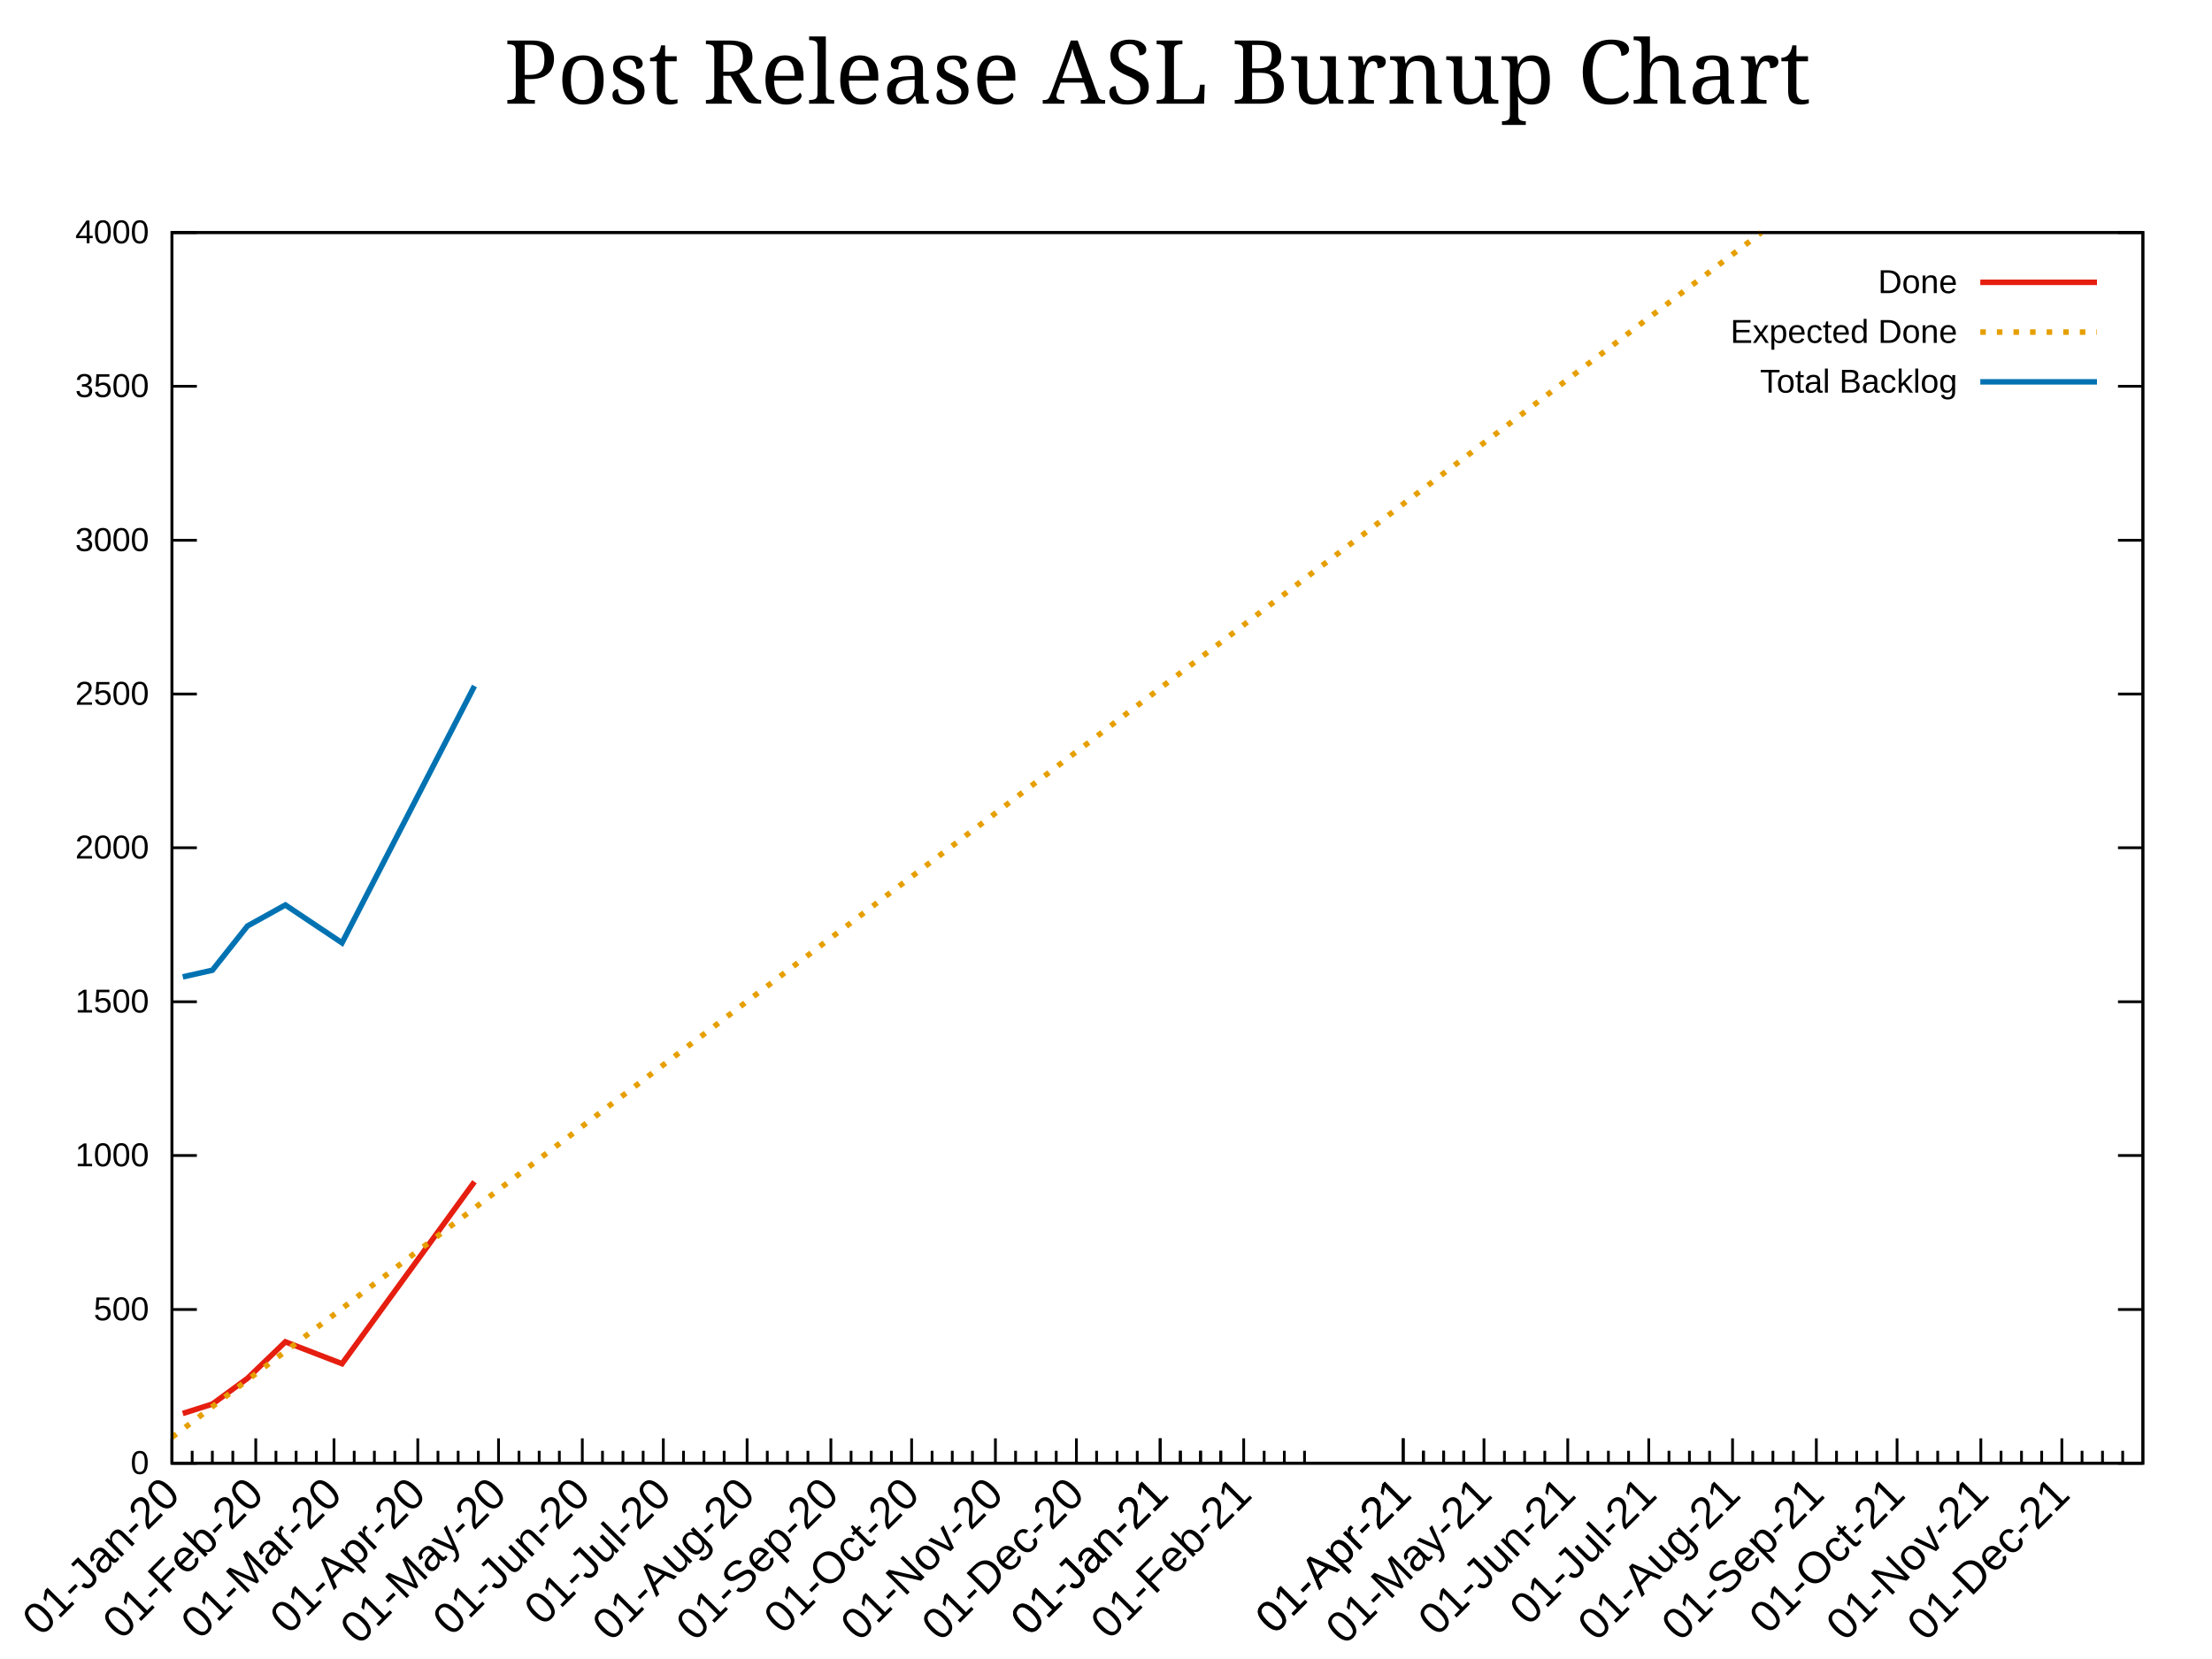
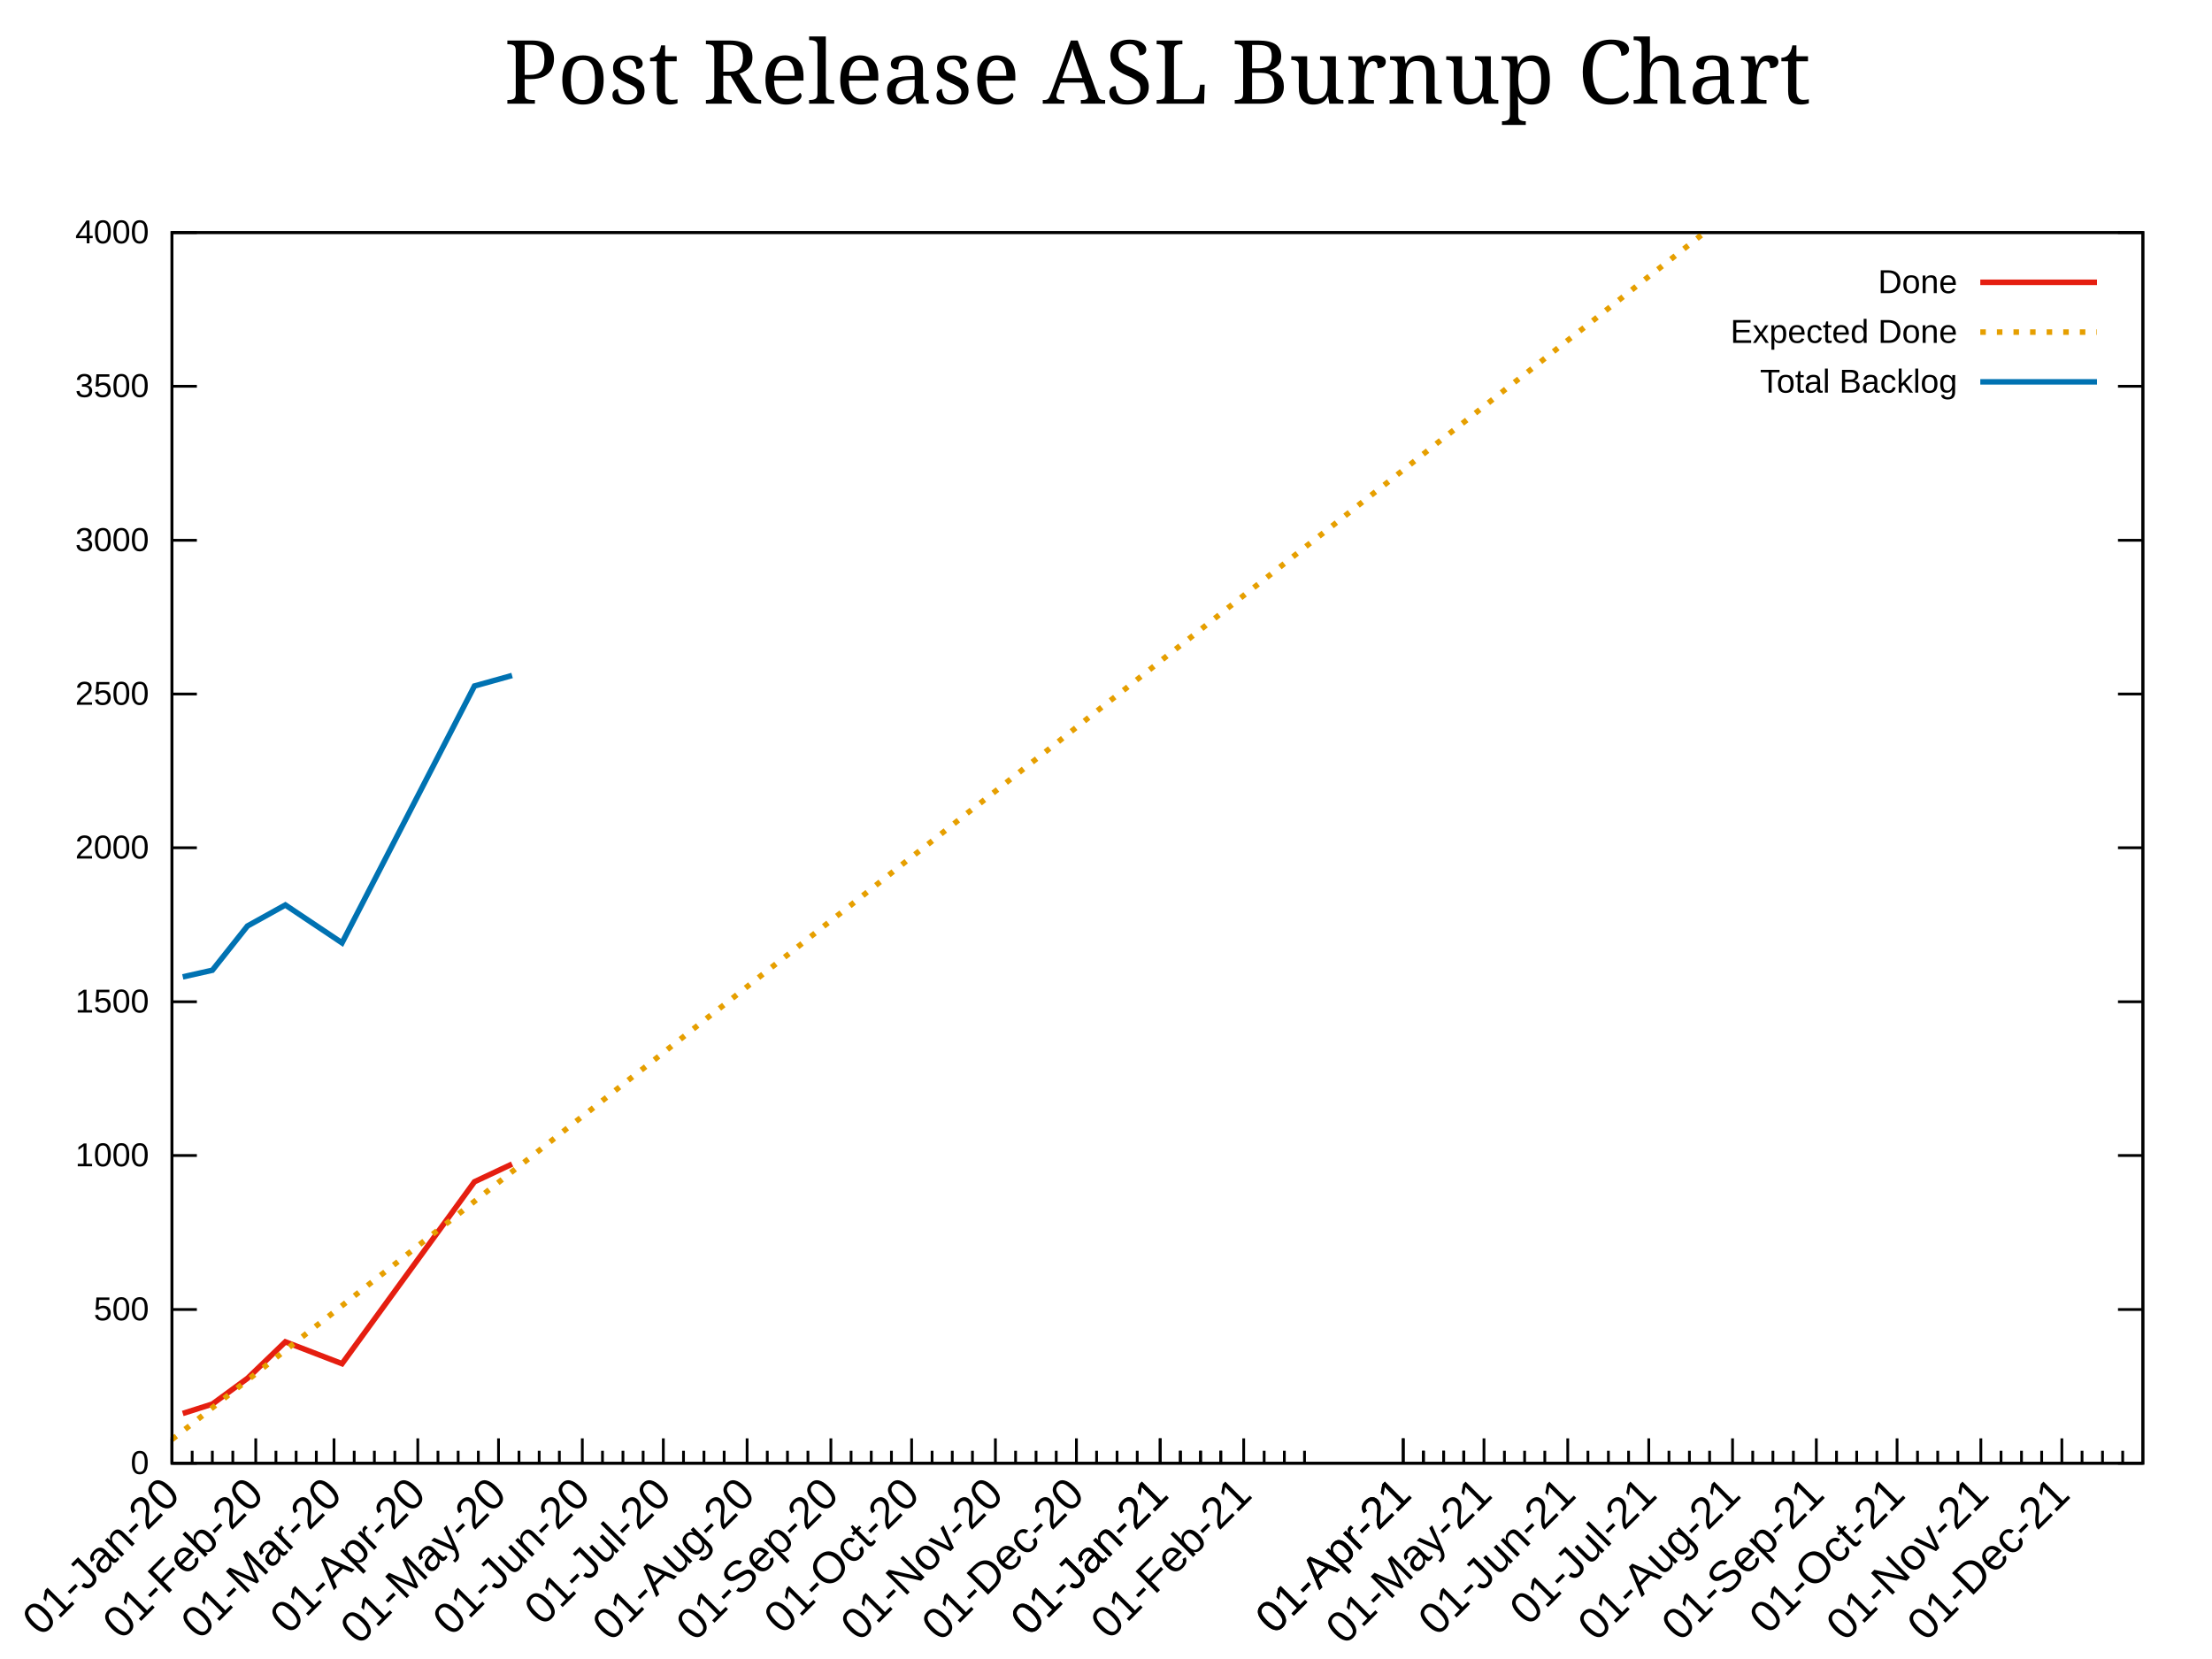
<svg xmlns="http://www.w3.org/2000/svg" xmlns:xlink="http://www.w3.org/1999/xlink" width="800" height="600" viewBox="0 0 800 600">
  <g id="gnuplot_canvas">
    <rect x="0" y="0" width="800" height="600" fill="none" />
    <defs>
      <circle id="gpDot" r="0.5" stroke-width="0.5" />
      <path id="gpPt0" stroke-width="0.222" stroke="currentColor" d="M-1,0 h2 M0,-1 v2" />
      <path id="gpPt1" stroke-width="0.222" stroke="currentColor" d="M-1,-1 L1,1 M1,-1 L-1,1" />
      <path id="gpPt2" stroke-width="0.222" stroke="currentColor" d="M-1,0 L1,0 M0,-1 L0,1 M-1,-1 L1,1 M-1,1 L1,-1" />
      <rect id="gpPt3" stroke-width="0.222" stroke="currentColor" x="-1" y="-1" width="2" height="2" />
      <rect id="gpPt4" stroke-width="0.222" stroke="currentColor" fill="currentColor" x="-1" y="-1" width="2" height="2" />
      <circle id="gpPt5" stroke-width="0.222" stroke="currentColor" cx="0" cy="0" r="1" />
      <use xlink:href="#gpPt5" id="gpPt6" fill="currentColor" stroke="none" />
      <path id="gpPt7" stroke-width="0.222" stroke="currentColor" d="M0,-1.33 L-1.33,0.67 L1.33,0.67 z" />
      <use xlink:href="#gpPt7" id="gpPt8" fill="currentColor" stroke="none" />
      <use xlink:href="#gpPt7" id="gpPt9" stroke="currentColor" transform="rotate(180)" />
      <use xlink:href="#gpPt9" id="gpPt10" fill="currentColor" stroke="none" />
      <use xlink:href="#gpPt3" id="gpPt11" stroke="currentColor" transform="rotate(45)" />
      <use xlink:href="#gpPt11" id="gpPt12" fill="currentColor" stroke="none" />
      <path id="gpPt13" stroke-width="0.222" stroke="currentColor" d="M0,1.330 L1.265,0.411 L0.782,-1.067 L-0.782,-1.076 L-1.265,0.411 z" />
      <use xlink:href="#gpPt13" id="gpPt14" fill="currentColor" stroke="none" />
      <filter id="textbox" filterUnits="objectBoundingBox" x="0" y="0" height="1" width="1">
        <feFlood flood-color="white" flood-opacity="1" result="bgnd" />
        <feComposite in="SourceGraphic" in2="bgnd" operator="atop" />
      </filter>
      <filter id="greybox" filterUnits="objectBoundingBox" x="0" y="0" height="1" width="1">
        <feFlood flood-color="lightgrey" flood-opacity="1" result="grey" />
        <feComposite in="SourceGraphic" in2="grey" operator="atop" />
      </filter>
    </defs>
    <g fill="none" color="white" stroke="currentColor" stroke-width="1.00" stroke-linecap="butt" stroke-linejoin="miter">
</g>
    <g fill="none" color="black" stroke="currentColor" stroke-width="1.00" stroke-linecap="butt" stroke-linejoin="miter">
      <path stroke="black" d="M62.2,529.2 L71.2,529.2 M775.0,529.2 L766.0,529.2  " />
      <g transform="translate(53.9,533.1)" stroke="none" fill="black" font-family="Arial" font-size="12.00" text-anchor="end">
        <text>
          <tspan font-family="Arial"> 0</tspan>
        </text>
      </g>
    </g>
    <g fill="none" color="black" stroke="currentColor" stroke-width="1.00" stroke-linecap="butt" stroke-linejoin="miter">
      <path stroke="black" d="M62.2,473.6 L71.2,473.6 M775.0,473.6 L766.0,473.6  " />
      <g transform="translate(53.9,477.5)" stroke="none" fill="black" font-family="Arial" font-size="12.00" text-anchor="end">
        <text>
          <tspan font-family="Arial"> 500</tspan>
        </text>
      </g>
    </g>
    <g fill="none" color="black" stroke="currentColor" stroke-width="1.00" stroke-linecap="butt" stroke-linejoin="miter">
      <path stroke="black" d="M62.2,417.9 L71.2,417.9 M775.0,417.9 L766.0,417.9  " />
      <g transform="translate(53.9,421.8)" stroke="none" fill="black" font-family="Arial" font-size="12.00" text-anchor="end">
        <text>
          <tspan font-family="Arial"> 1000</tspan>
        </text>
      </g>
    </g>
    <g fill="none" color="black" stroke="currentColor" stroke-width="1.00" stroke-linecap="butt" stroke-linejoin="miter">
      <path stroke="black" d="M62.2,362.3 L71.2,362.3 M775.0,362.3 L766.0,362.3  " />
      <g transform="translate(53.9,366.2)" stroke="none" fill="black" font-family="Arial" font-size="12.00" text-anchor="end">
        <text>
          <tspan font-family="Arial"> 1500</tspan>
        </text>
      </g>
    </g>
    <g fill="none" color="black" stroke="currentColor" stroke-width="1.00" stroke-linecap="butt" stroke-linejoin="miter">
      <path stroke="black" d="M62.2,306.6 L71.2,306.6 M775.0,306.6 L766.0,306.6  " />
      <g transform="translate(53.9,310.5)" stroke="none" fill="black" font-family="Arial" font-size="12.00" text-anchor="end">
        <text>
          <tspan font-family="Arial"> 2000</tspan>
        </text>
      </g>
    </g>
    <g fill="none" color="black" stroke="currentColor" stroke-width="1.00" stroke-linecap="butt" stroke-linejoin="miter">
      <path stroke="black" d="M62.2,251.0 L71.2,251.0 M775.0,251.0 L766.0,251.0  " />
      <g transform="translate(53.9,254.9)" stroke="none" fill="black" font-family="Arial" font-size="12.00" text-anchor="end">
        <text>
          <tspan font-family="Arial"> 2500</tspan>
        </text>
      </g>
    </g>
    <g fill="none" color="black" stroke="currentColor" stroke-width="1.00" stroke-linecap="butt" stroke-linejoin="miter">
      <path stroke="black" d="M62.2,195.4 L71.2,195.4 M775.0,195.4 L766.0,195.4  " />
      <g transform="translate(53.9,199.3)" stroke="none" fill="black" font-family="Arial" font-size="12.00" text-anchor="end">
        <text>
          <tspan font-family="Arial"> 3000</tspan>
        </text>
      </g>
    </g>
    <g fill="none" color="black" stroke="currentColor" stroke-width="1.00" stroke-linecap="butt" stroke-linejoin="miter">
      <path stroke="black" d="M62.2,139.7 L71.2,139.7 M775.0,139.7 L766.0,139.7  " />
      <g transform="translate(53.9,143.6)" stroke="none" fill="black" font-family="Arial" font-size="12.00" text-anchor="end">
        <text>
          <tspan font-family="Arial"> 3500</tspan>
        </text>
      </g>
    </g>
    <g fill="none" color="black" stroke="currentColor" stroke-width="1.00" stroke-linecap="butt" stroke-linejoin="miter">
      <path stroke="black" d="M62.2,84.1 L71.2,84.1 M775.0,84.1 L766.0,84.1  " />
      <g transform="translate(53.9,88.0)" stroke="none" fill="black" font-family="Arial" font-size="12.00" text-anchor="end">
        <text>
          <tspan font-family="Arial"> 4000</tspan>
        </text>
      </g>
    </g>
    <g fill="none" color="black" stroke="currentColor" stroke-width="1.00" stroke-linecap="butt" stroke-linejoin="miter">
      <path stroke="black" d="M62.2,529.2 L62.2,520.2  " />
      <g transform="translate(65.8,541.2) rotate(-45)" stroke="none" fill="black" font-family="Arial" font-size="16.00" text-anchor="end">
        <text>
          <tspan font-family="Arial">01-Jan-20</tspan>
        </text>
      </g>
    </g>
    <g fill="none" color="black" stroke="currentColor" stroke-width="1.00" stroke-linecap="butt" stroke-linejoin="miter">
      <path stroke="black" d="M69.5,529.2 L69.5,524.7 M76.8,529.2 L76.8,524.7 M84.2,529.2 L84.2,524.7 M92.5,529.2 L92.5,520.2    " />
      <g transform="translate(96.1,541.2) rotate(-45)" stroke="none" fill="black" font-family="Arial" font-size="16.00" text-anchor="end">
        <text>
          <tspan font-family="Arial">01-Feb-20</tspan>
        </text>
      </g>
    </g>
    <g fill="none" color="black" stroke="currentColor" stroke-width="1.00" stroke-linecap="butt" stroke-linejoin="miter">
      <path stroke="black" d="M99.8,529.2 L99.8,524.7 M107.1,529.2 L107.1,524.7 M114.4,529.2 L114.4,524.7 M120.8,529.2 L120.8,520.2    " />
      <g transform="translate(124.4,541.2) rotate(-45)" stroke="none" fill="black" font-family="Arial" font-size="16.00" text-anchor="end">
        <text>
          <tspan font-family="Arial">01-Mar-20</tspan>
        </text>
      </g>
    </g>
    <g fill="none" color="black" stroke="currentColor" stroke-width="1.00" stroke-linecap="butt" stroke-linejoin="miter">
      <path stroke="black" d="M128.1,529.2 L128.1,524.7 M135.4,529.2 L135.4,524.7 M142.8,529.2 L142.8,524.7 M151.1,529.2 L151.1,520.2    " />
      <g transform="translate(154.7,541.2) rotate(-45)" stroke="none" fill="black" font-family="Arial" font-size="16.00" text-anchor="end">
        <text>
          <tspan font-family="Arial">01-Apr-20</tspan>
        </text>
      </g>
    </g>
    <g fill="none" color="black" stroke="currentColor" stroke-width="1.00" stroke-linecap="butt" stroke-linejoin="miter">
      <path stroke="black" d="M158.4,529.2 L158.4,524.7 M165.7,529.2 L165.7,524.7 M173.0,529.2 L173.0,524.7 M180.3,529.2 L180.3,520.2    " />
      <g transform="translate(183.9,541.2) rotate(-45)" stroke="none" fill="black" font-family="Arial" font-size="16.00" text-anchor="end">
        <text>
          <tspan font-family="Arial">01-May-20</tspan>
        </text>
      </g>
    </g>
    <g fill="none" color="black" stroke="currentColor" stroke-width="1.00" stroke-linecap="butt" stroke-linejoin="miter">
      <path stroke="black" d="M187.7,529.2 L187.7,524.7 M195.0,529.2 L195.0,524.7 M202.3,529.2 L202.3,524.7 M210.6,529.2 L210.6,520.2    " />
      <g transform="translate(214.2,541.2) rotate(-45)" stroke="none" fill="black" font-family="Arial" font-size="16.00" text-anchor="end">
        <text>
          <tspan font-family="Arial">01-Jun-20</tspan>
        </text>
      </g>
    </g>
    <g fill="none" color="black" stroke="currentColor" stroke-width="1.00" stroke-linecap="butt" stroke-linejoin="miter">
      <path stroke="black" d="M217.9,529.2 L217.9,524.7 M225.3,529.2 L225.3,524.7 M232.6,529.2 L232.6,524.7 M239.9,529.2 L239.9,520.2    " />
      <g transform="translate(243.5,541.2) rotate(-45)" stroke="none" fill="black" font-family="Arial" font-size="16.00" text-anchor="end">
        <text>
          <tspan font-family="Arial">01-Jul-20</tspan>
        </text>
      </g>
    </g>
    <g fill="none" color="black" stroke="currentColor" stroke-width="1.00" stroke-linecap="butt" stroke-linejoin="miter">
      <path stroke="black" d="M247.2,529.2 L247.2,524.7 M254.6,529.2 L254.6,524.7 M261.9,529.2 L261.9,524.7 M270.2,529.2 L270.2,520.2    " />
      <g transform="translate(273.8,541.2) rotate(-45)" stroke="none" fill="black" font-family="Arial" font-size="16.00" text-anchor="end">
        <text>
          <tspan font-family="Arial">01-Aug-20</tspan>
        </text>
      </g>
    </g>
    <g fill="none" color="black" stroke="currentColor" stroke-width="1.00" stroke-linecap="butt" stroke-linejoin="miter">
      <path stroke="black" d="M277.5,529.2 L277.5,524.7 M284.8,529.2 L284.8,524.7 M292.2,529.2 L292.2,524.7 M300.5,529.2 L300.5,520.2    " />
      <g transform="translate(304.1,541.2) rotate(-45)" stroke="none" fill="black" font-family="Arial" font-size="16.00" text-anchor="end">
        <text>
          <tspan font-family="Arial">01-Sep-20</tspan>
        </text>
      </g>
    </g>
    <g fill="none" color="black" stroke="currentColor" stroke-width="1.00" stroke-linecap="butt" stroke-linejoin="miter">
      <path stroke="black" d="M307.8,529.2 L307.8,524.7 M315.1,529.2 L315.1,524.7 M322.4,529.2 L322.4,524.7 M329.7,529.2 L329.7,520.2    " />
      <g transform="translate(333.3,541.2) rotate(-45)" stroke="none" fill="black" font-family="Arial" font-size="16.00" text-anchor="end">
        <text>
          <tspan font-family="Arial">01-Oct-20</tspan>
        </text>
      </g>
    </g>
    <g fill="none" color="black" stroke="currentColor" stroke-width="1.00" stroke-linecap="butt" stroke-linejoin="miter">
      <path stroke="black" d="M337.1,529.2 L337.1,524.7 M344.4,529.2 L344.4,524.7 M351.7,529.2 L351.7,524.7 M360.0,529.2 L360.0,520.2    " />
      <g transform="translate(363.6,541.2) rotate(-45)" stroke="none" fill="black" font-family="Arial" font-size="16.00" text-anchor="end">
        <text>
          <tspan font-family="Arial">01-Nov-20</tspan>
        </text>
      </g>
    </g>
    <g fill="none" color="black" stroke="currentColor" stroke-width="1.00" stroke-linecap="butt" stroke-linejoin="miter">
      <path stroke="black" d="M367.3,529.2 L367.3,524.7 M374.7,529.2 L374.7,524.7 M382.0,529.2 L382.0,524.7 M389.3,529.2 L389.3,520.2    " />
      <g transform="translate(392.9,541.2) rotate(-45)" stroke="none" fill="black" font-family="Arial" font-size="16.00" text-anchor="end">
        <text>
          <tspan font-family="Arial">01-Dec-20</tspan>
        </text>
      </g>
    </g>
    <g fill="none" color="black" stroke="currentColor" stroke-width="1.00" stroke-linecap="butt" stroke-linejoin="miter">
      <path stroke="black" d="M396.6,529.2 L396.6,524.7 M404.0,529.2 L404.0,524.7 M411.3,529.2 L411.3,524.7 M419.6,529.2 L419.6,520.2    " />
      <g transform="translate(423.2,541.2) rotate(-45)" stroke="none" fill="black" font-family="Arial" font-size="16.00" text-anchor="end">
        <text>
          <tspan font-family="Arial">01-Jan-21</tspan>
        </text>
      </g>
    </g>
    <g fill="none" color="black" stroke="currentColor" stroke-width="1.00" stroke-linecap="butt" stroke-linejoin="miter">
      <path stroke="black" d="M426.9,529.2 L426.9,524.7 M434.2,529.2 L434.2,524.7 M441.5,529.2 L441.5,524.7 M419.6,529.2 L419.6,520.2    " />
      <g transform="translate(423.2,541.2) rotate(-45)" stroke="none" fill="black" font-family="Arial" font-size="16.00" text-anchor="end">
        <text>
          <tspan font-family="Arial">01-Jan-21</tspan>
        </text>
      </g>
    </g>
    <g fill="none" color="black" stroke="currentColor" stroke-width="1.00" stroke-linecap="butt" stroke-linejoin="miter">
      <path stroke="black" d="M426.9,529.2 L426.9,524.7 M434.2,529.2 L434.2,524.7 M441.5,529.2 L441.5,524.7 M449.8,529.2 L449.8,520.2    " />
      <g transform="translate(453.4,541.2) rotate(-45)" stroke="none" fill="black" font-family="Arial" font-size="16.00" text-anchor="end">
        <text>
          <tspan font-family="Arial">01-Feb-21</tspan>
        </text>
      </g>
    </g>
    <g fill="none" color="black" stroke="currentColor" stroke-width="1.00" stroke-linecap="butt" stroke-linejoin="miter">
      <path stroke="black" d="M457.2,529.2 L457.2,524.7 M464.5,529.2 L464.5,524.7 M471.8,529.2 L471.8,524.7 M507.5,529.2 L507.5,520.2    " />
      <g transform="translate(511.1,541.2) rotate(-45)" stroke="none" fill="black" font-family="Arial" font-size="16.00" text-anchor="end">
        <text>
          <tspan font-family="Arial">01-Apr-21</tspan>
        </text>
      </g>
    </g>
    <g fill="none" color="black" stroke="currentColor" stroke-width="1.00" stroke-linecap="butt" stroke-linejoin="miter">
      <path stroke="black" d="M514.8,529.2 L514.8,524.7 M522.1,529.2 L522.1,524.7 M529.4,529.2 L529.4,524.7 M507.5,529.2 L507.5,520.2    " />
      <g transform="translate(511.1,541.2) rotate(-45)" stroke="none" fill="black" font-family="Arial" font-size="16.00" text-anchor="end">
        <text>
          <tspan font-family="Arial">01-Apr-21</tspan>
        </text>
      </g>
    </g>
    <g fill="none" color="black" stroke="currentColor" stroke-width="1.00" stroke-linecap="butt" stroke-linejoin="miter">
      <path stroke="black" d="M514.8,529.2 L514.8,524.7 M522.1,529.2 L522.1,524.7 M529.4,529.2 L529.4,524.7 M536.7,529.2 L536.7,520.2    " />
      <g transform="translate(540.3,541.2) rotate(-45)" stroke="none" fill="black" font-family="Arial" font-size="16.00" text-anchor="end">
        <text>
          <tspan font-family="Arial">01-May-21</tspan>
        </text>
      </g>
    </g>
    <g fill="none" color="black" stroke="currentColor" stroke-width="1.00" stroke-linecap="butt" stroke-linejoin="miter">
      <path stroke="black" d="M544.1,529.2 L544.1,524.7 M551.4,529.2 L551.4,524.7 M558.7,529.2 L558.7,524.7 M567.0,529.2 L567.0,520.2    " />
      <g transform="translate(570.6,541.2) rotate(-45)" stroke="none" fill="black" font-family="Arial" font-size="16.00" text-anchor="end">
        <text>
          <tspan font-family="Arial">01-Jun-21</tspan>
        </text>
      </g>
    </g>
    <g fill="none" color="black" stroke="currentColor" stroke-width="1.00" stroke-linecap="butt" stroke-linejoin="miter">
      <path stroke="black" d="M574.3,529.2 L574.3,524.7 M581.7,529.2 L581.7,524.7 M589.0,529.2 L589.0,524.7 M596.3,529.2 L596.3,520.2    " />
      <g transform="translate(599.9,541.2) rotate(-45)" stroke="none" fill="black" font-family="Arial" font-size="16.00" text-anchor="end">
        <text>
          <tspan font-family="Arial">01-Jul-21</tspan>
        </text>
      </g>
    </g>
    <g fill="none" color="black" stroke="currentColor" stroke-width="1.00" stroke-linecap="butt" stroke-linejoin="miter">
      <path stroke="black" d="M603.6,529.2 L603.6,524.7 M611.0,529.2 L611.0,524.7 M618.3,529.2 L618.3,524.7 M626.6,529.2 L626.6,520.2    " />
      <g transform="translate(630.2,541.2) rotate(-45)" stroke="none" fill="black" font-family="Arial" font-size="16.00" text-anchor="end">
        <text>
          <tspan font-family="Arial">01-Aug-21</tspan>
        </text>
      </g>
    </g>
    <g fill="none" color="black" stroke="currentColor" stroke-width="1.00" stroke-linecap="butt" stroke-linejoin="miter">
      <path stroke="black" d="M633.9,529.2 L633.9,524.7 M641.2,529.2 L641.2,524.7 M648.6,529.2 L648.6,524.7 M656.9,529.2 L656.9,520.2    " />
      <g transform="translate(660.5,541.2) rotate(-45)" stroke="none" fill="black" font-family="Arial" font-size="16.00" text-anchor="end">
        <text>
          <tspan font-family="Arial">01-Sep-21</tspan>
        </text>
      </g>
    </g>
    <g fill="none" color="black" stroke="currentColor" stroke-width="1.00" stroke-linecap="butt" stroke-linejoin="miter">
      <path stroke="black" d="M664.2,529.2 L664.2,524.7 M671.5,529.2 L671.5,524.7 M678.8,529.2 L678.8,524.7 M686.1,529.2 L686.1,520.2    " />
      <g transform="translate(689.7,541.2) rotate(-45)" stroke="none" fill="black" font-family="Arial" font-size="16.00" text-anchor="end">
        <text>
          <tspan font-family="Arial">01-Oct-21</tspan>
        </text>
      </g>
    </g>
    <g fill="none" color="black" stroke="currentColor" stroke-width="1.00" stroke-linecap="butt" stroke-linejoin="miter">
      <path stroke="black" d="M693.5,529.2 L693.5,524.7 M700.8,529.2 L700.8,524.7 M708.1,529.2 L708.1,524.7 M716.4,529.2 L716.4,520.2    " />
      <g transform="translate(720.0,541.2) rotate(-45)" stroke="none" fill="black" font-family="Arial" font-size="16.00" text-anchor="end">
        <text>
          <tspan font-family="Arial">01-Nov-21</tspan>
        </text>
      </g>
    </g>
    <g fill="none" color="black" stroke="currentColor" stroke-width="1.00" stroke-linecap="butt" stroke-linejoin="miter">
      <path stroke="black" d="M723.7,529.2 L723.7,524.7 M731.1,529.2 L731.1,524.7 M738.4,529.2 L738.4,524.7 M745.7,529.2 L745.7,520.2    " />
      <g transform="translate(749.3,541.2) rotate(-45)" stroke="none" fill="black" font-family="Arial" font-size="16.00" text-anchor="end">
        <text>
          <tspan font-family="Arial">01-Dec-21</tspan>
        </text>
      </g>
    </g>
    <g fill="none" color="black" stroke="currentColor" stroke-width="1.00" stroke-linecap="butt" stroke-linejoin="miter">
      <path stroke="black" d="M753.0,529.2 L753.0,524.7 M760.4,529.2 L760.4,524.7 M767.7,529.2 L767.7,524.7  " />
    </g>
    <g fill="none" color="black" stroke="currentColor" stroke-width="1.00" stroke-linecap="butt" stroke-linejoin="miter">
      <path stroke="black" d="M62.2,84.1 L62.2,529.2 L775.0,529.2 L775.0,84.1 L62.2,84.1 Z  " />
    </g>
    <g fill="none" color="black" stroke="currentColor" stroke-width="1.00" stroke-linecap="butt" stroke-linejoin="miter">
      <g transform="translate(418.6,37.5)" stroke="none" fill="black" font-family="Serif" font-size="32.00" text-anchor="middle">
        <text>
          <tspan font-family="Serif">Post Release ASL Burnup Chart</tspan>
        </text>
      </g>
    </g>
    <g id="gnuplot_plot_1">
      <g fill="none" color="white" stroke="black" stroke-width="2.00" stroke-linecap="butt" stroke-linejoin="miter">
</g>
      <g fill="none" color="black" stroke="currentColor" stroke-width="2.00" stroke-linecap="butt" stroke-linejoin="miter">
        <g transform="translate(707.9,106.0)" stroke="none" fill="black" font-family="Arial" font-size="12.00" text-anchor="end">
          <text>
            <tspan font-family="Arial">Done</tspan>
          </text>
        </g>
      </g>
      <g fill="none" color="black" stroke="currentColor" stroke-width="2.00" stroke-linecap="butt" stroke-linejoin="miter">
-         <path stroke="rgb(229,  30,  16)" d="M716.2,102.1 L758.4,102.1 M66.1,511.2 L76.8,507.8 L89.5,498.5 L103.2,485.3 L123.7,493.2 L171.6,427.4    " />
+         <path stroke="rgb(229,  30,  16)" d="M716.2,102.1 L758.4,102.1 M66.1,511.2 L76.8,507.8 L89.5,498.5 L103.2,485.3 L123.7,493.2 L171.6,427.4   L185.2,421.0  " />
      </g>
    </g>
    <g id="gnuplot_plot_2">
      <g fill="none" color="black" stroke="currentColor" stroke-width="2.00" stroke-linecap="butt" stroke-linejoin="miter">
        <g transform="translate(707.9,124.0)" stroke="none" fill="black" font-family="Arial" font-size="12.00" text-anchor="end">
          <text>
            <tspan font-family="Arial">Expected Done</tspan>
          </text>
        </g>
      </g>
      <g fill="none" color="black" stroke="currentColor" stroke-width="2.00" stroke-linecap="butt" stroke-linejoin="miter">
-         <path stroke="rgb(230, 159,   0)" stroke-dasharray=" 2,4" d="M716.2,120.1 L758.4,120.1 M62.2,519.8 L69.4,514.4 L76.6,508.9 L83.8,503.4 L91.0,498.0 L98.2,492.5   L105.4,487.1 L112.6,481.6 L119.8,476.2 L127.0,470.7 L134.2,465.2 L141.4,459.8 L148.6,454.3 L155.8,448.9   L163.0,443.4 L170.2,438.0 L177.4,432.5 L184.6,427.0 L191.8,421.6 L199.0,416.1 L206.2,410.7 L213.4,405.2   L220.6,399.7 L227.8,394.3 L235.0,388.8 L242.2,383.4 L249.4,377.9 L256.6,372.5 L263.8,367.0 L271.0,361.5   L278.2,356.1 L285.4,350.6 L292.6,345.2 L299.8,339.7 L307.0,334.3 L314.2,328.8 L321.4,323.3 L328.6,317.9   L335.8,312.4 L343.0,307.0 L350.2,301.5 L357.4,296.1 L364.6,290.6 L371.8,285.1 L379.0,279.7 L386.2,274.2   L393.4,268.8 L400.6,263.3 L407.8,257.8 L415.0,252.4 L422.2,246.9 L429.4,241.5 L436.6,236.0 L443.8,230.6   L451.0,225.1 L458.2,219.6 L465.4,214.2 L472.6,208.7 L479.8,203.3 L487.0,197.8 L494.2,192.4 L501.4,186.9   L508.6,181.4 L515.8,176.0 L523.0,170.5 L530.2,165.1 L537.4,159.6 L544.6,154.2 L551.8,148.7 L559.0,143.2   L566.2,137.8 L573.4,132.3 L580.6,126.9 L587.8,121.4 L595.0,115.9 L602.2,110.5 L609.4,105.0 L616.6,99.6   L623.8,94.1 L631.0,88.7 L637.0,84.1  " />
+         <path stroke="rgb(230, 159,   0)" stroke-dasharray=" 2,4" d="M716.2,120.1 L758.4,120.1 M62.2,520.6 L69.4,515.0 L76.6,509.3 L83.8,503.6 L91.0,498.0 L98.2,492.3   L105.4,486.6 L112.6,480.9 L119.8,475.3 L127.0,469.6 L134.2,463.9 L141.4,458.3 L148.6,452.6 L155.8,446.9   L163.0,441.3 L170.2,435.6 L177.4,429.9 L184.6,424.2 L191.8,418.6 L199.0,412.9 L206.2,407.2 L213.4,401.6   L220.6,395.9 L227.8,390.2 L235.0,384.6 L242.2,378.9 L249.4,373.2 L256.6,367.5 L263.8,361.9 L271.0,356.2   L278.2,350.5 L285.4,344.9 L292.6,339.2 L299.8,333.5 L307.0,327.9 L314.2,322.2 L321.4,316.5 L328.6,310.8   L335.8,305.2 L343.0,299.5 L350.2,293.8 L357.4,288.2 L364.6,282.5 L371.8,276.8 L379.0,271.2 L386.2,265.5   L393.4,259.8 L400.6,254.1 L407.8,248.5 L415.0,242.8 L422.2,237.1 L429.4,231.5 L436.6,225.8 L443.8,220.1   L451.0,214.4 L458.2,208.8 L465.4,203.1 L472.6,197.4 L479.8,191.8 L487.0,186.1 L494.2,180.4 L501.4,174.8   L508.6,169.1 L515.8,163.4 L523.0,157.7 L530.2,152.1 L537.4,146.4 L544.6,140.7 L551.8,135.1 L559.0,129.4   L566.2,123.7 L573.4,118.1 L580.6,112.4 L587.8,106.7 L595.0,101.0 L602.2,95.4 L609.4,89.7 L616.5,84.1    " />
      </g>
    </g>
    <g id="gnuplot_plot_3">
      <g fill="none" color="black" stroke="currentColor" stroke-width="2.00" stroke-linecap="butt" stroke-linejoin="miter">
        <g transform="translate(707.9,142.0)" stroke="none" fill="black" font-family="Arial" font-size="12.00" text-anchor="end">
          <text>
            <tspan font-family="Arial">Total Backlog</tspan>
          </text>
        </g>
      </g>
      <g fill="none" color="black" stroke="currentColor" stroke-width="2.00" stroke-linecap="butt" stroke-linejoin="miter">
-         <path stroke="rgb(  0, 114, 178)" d="M716.2,138.1 L758.4,138.1 M66.1,353.3 L76.8,350.9 L89.5,334.9 L103.2,327.3 L123.7,341.0 L171.6,248.1    " />
+         <path stroke="rgb(  0, 114, 178)" d="M716.2,138.1 L758.4,138.1 M66.1,353.3 L76.8,350.9 L89.5,334.9 L103.2,327.3 L123.7,341.0 L171.6,248.1   L185.2,244.3  " />
      </g>
    </g>
    <g fill="none" color="black" stroke="currentColor" stroke-width="2.00" stroke-linecap="butt" stroke-linejoin="miter">
</g>
    <g fill="none" color="black" stroke="black" stroke-width="1.00" stroke-linecap="butt" stroke-linejoin="miter">
</g>
    <g fill="none" color="black" stroke="currentColor" stroke-width="1.00" stroke-linecap="butt" stroke-linejoin="miter">
      <path stroke="black" d="M62.2,84.1 L62.2,529.2 L775.0,529.2 L775.0,84.1 L62.2,84.1 Z  " />
    </g>
    <g fill="none" color="black" stroke="currentColor" stroke-width="1.00" stroke-linecap="butt" stroke-linejoin="miter">
</g>
  </g>
</svg>
